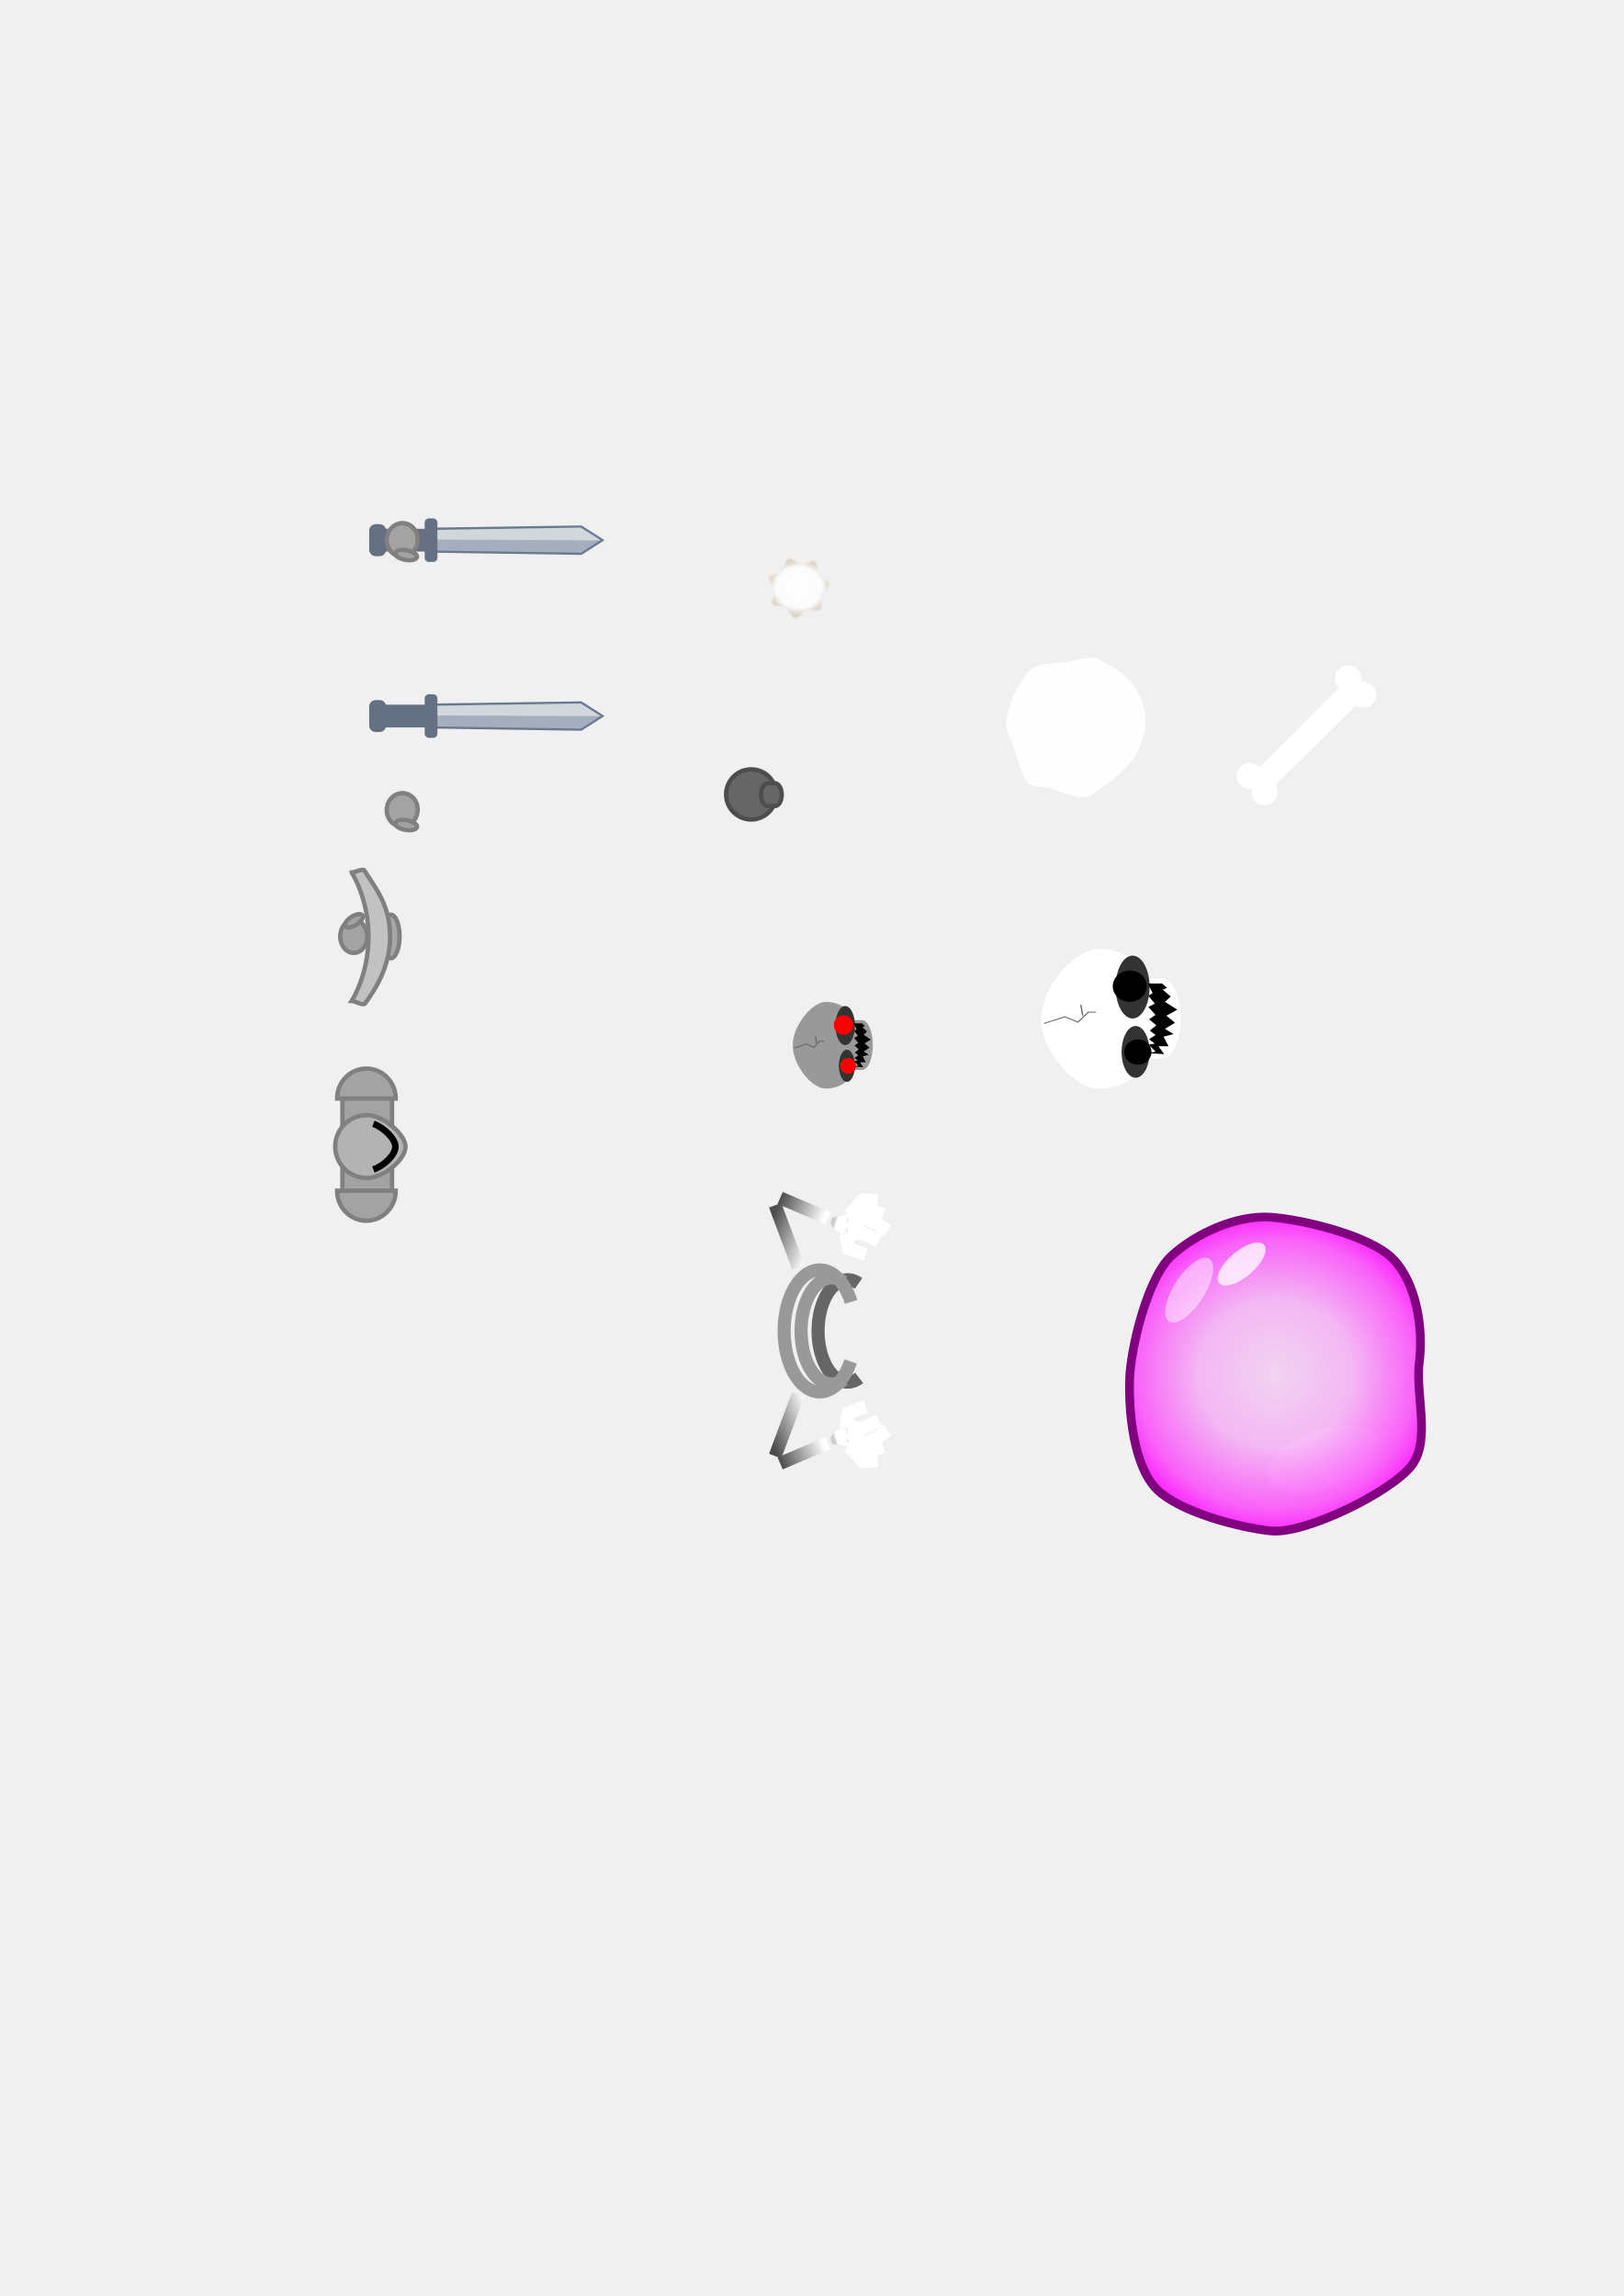
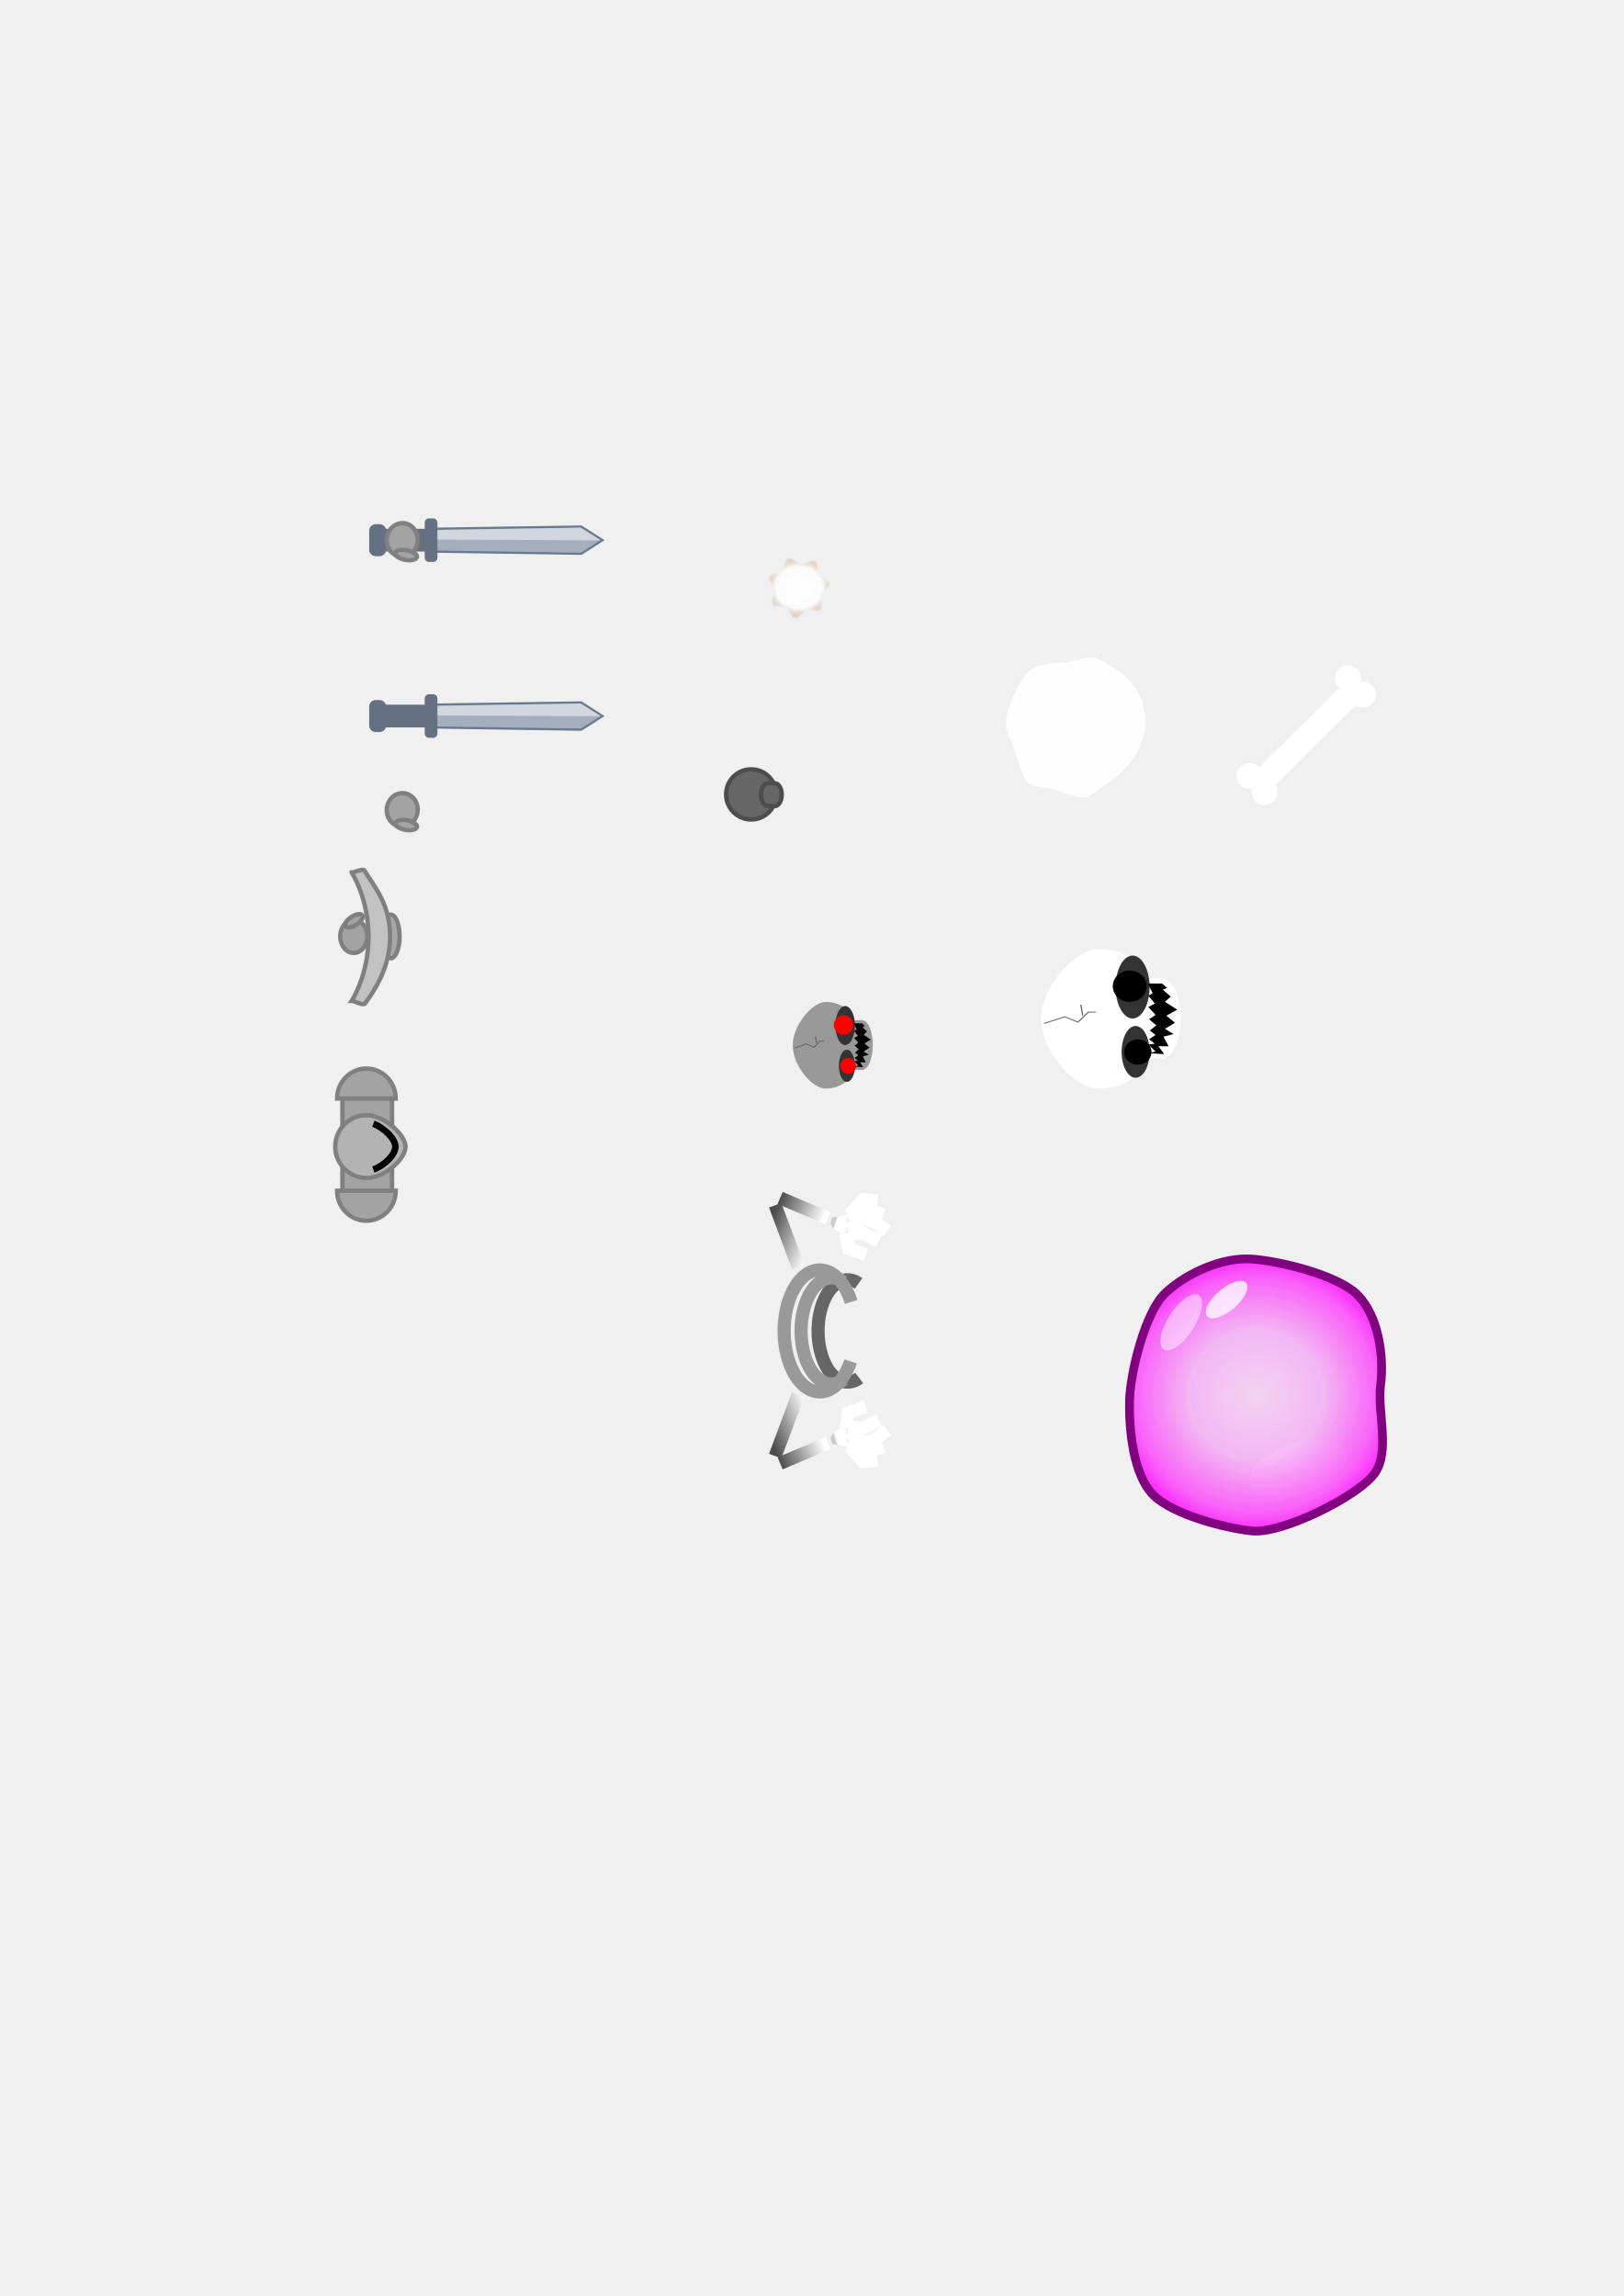
<svg xmlns="http://www.w3.org/2000/svg" xmlns:xlink="http://www.w3.org/1999/xlink" width="210mm" height="297mm" viewBox="0 0 744.094 1052.362" id="svg2" version="1.1">
  <defs id="defs4">
    <linearGradient id="linearGradient6089">
      <stop style="stop-color:#ff00ff;stop-opacity:0.121" offset="0" id="stop6091" />
      <stop id="stop6099" offset="0.42" style="stop-color:#ff00ff;stop-opacity:0.236" />
      <stop id="stop6097" offset="0.768" style="stop-color:#ff00ff;stop-opacity:0.593" />
      <stop style="stop-color:#ff00ff;stop-opacity:1" offset="1" id="stop6093" />
    </linearGradient>
    <linearGradient id="linearGradient4553">
      <stop id="stop4555" offset="0" style="stop-color:#ffffff;stop-opacity:1" />
      <stop id="stop4557" offset="1" style="stop-color:#4d4d4d;stop-opacity:1" />
    </linearGradient>
    <linearGradient id="linearGradient4543">
      <stop style="stop-color:#ffffff;stop-opacity:1" offset="0" id="stop4545" />
      <stop style="stop-color:#4d4d4d;stop-opacity:1" offset="1" id="stop4547" />
    </linearGradient>
    <linearGradient id="linearGradient4383">
      <stop style="stop-color:#ffffff;stop-opacity:1" offset="0" id="stop4385" />
      <stop id="stop4393" offset="0.586" style="stop-color:#ffffff;stop-opacity:0.737" />
      <stop style="stop-color:#804200;stop-opacity:0" offset="1" id="stop4387" />
    </linearGradient>
    <filter style="color-interpolation-filters:sRGB" id="filter4379" x="-0.044" width="1.089" y="-0.044" height="1.089">
      <feGaussianBlur stdDeviation="0.508" id="feGaussianBlur4381" />
    </filter>
    <radialGradient xlink:href="#linearGradient4383" id="radialGradient4391" cx="366.275" cy="269.233" fx="366.275" fy="269.233" r="14.96" gradientUnits="userSpaceOnUse" gradientTransform="matrix(1.240771,0.00534199,-0.00476321,1.106341,-86.98799,-30.57873)" />
    <linearGradient xlink:href="#linearGradient4543" id="linearGradient4618" gradientUnits="userSpaceOnUse" x1="348.78" y1="541.301" x2="343.831" y2="529.103" />
    <linearGradient xlink:href="#linearGradient4553" id="linearGradient4620" gradientUnits="userSpaceOnUse" x1="348.78" y1="541.301" x2="343.831" y2="529.103" />
    <radialGradient xlink:href="#linearGradient6089" id="radialGradient6095" cx="571.66" cy="559.284" fx="571.66" fy="559.284" r="68.936" gradientTransform="matrix(1.217593,6.5177626e-8,-6.2894521e-8,1.174942,-124.3894,-97.84244)" gradientUnits="userSpaceOnUse" />
  </defs>
  <g id="layer1">
    <g id="g4202" transform="matrix(0,1,-1,0,556.5222,342.7722)">
      <rect y="376.862" x="155.25" height="22.75" width="52.25" id="rect4164" style="color:#000000;clip-rule:nonzero;display:inline;overflow:visible;visibility:visible;opacity:1;isolation:auto;mix-blend-mode:normal;color-interpolation:sRGB;color-interpolation-filters:linearRGB;solid-color:#000000;solid-opacity:1;fill:#a3a3a3;fill-opacity:1;fill-rule:evenodd;stroke:#808080;stroke-width:2;stroke-linecap:butt;stroke-linejoin:miter;stroke-miterlimit:4;stroke-dasharray:none;stroke-dashoffset:0;stroke-opacity:1;marker:none;color-rendering:auto;image-rendering:auto;shape-rendering:auto;text-rendering:auto;enable-background:accumulate" />
      <path d="m 203,375.175 a 13.75,13.438 0 0 1 13.75,13.438 13.75,13.438 0 0 1 -13.75,13.438 l 0,-13.438 z" id="path4146" style="color:#000000;clip-rule:nonzero;display:inline;overflow:visible;visibility:visible;opacity:1;isolation:auto;mix-blend-mode:normal;color-interpolation:sRGB;color-interpolation-filters:linearRGB;solid-color:#000000;solid-opacity:1;fill:#a3a3a3;fill-opacity:1;fill-rule:evenodd;stroke:#808080;stroke-width:2;stroke-linecap:butt;stroke-linejoin:miter;stroke-miterlimit:4;stroke-dasharray:none;stroke-dashoffset:0;stroke-opacity:1;marker:none;color-rendering:auto;image-rendering:auto;shape-rendering:auto;text-rendering:auto;enable-background:accumulate" />
      <path transform="scale(-1,1)" style="color:#000000;clip-rule:nonzero;display:inline;overflow:visible;visibility:visible;opacity:1;isolation:auto;mix-blend-mode:normal;color-interpolation:sRGB;color-interpolation-filters:linearRGB;solid-color:#000000;solid-opacity:1;fill:#a3a3a3;fill-opacity:1;fill-rule:evenodd;stroke:#808080;stroke-width:2;stroke-linecap:butt;stroke-linejoin:miter;stroke-miterlimit:4;stroke-dasharray:none;stroke-dashoffset:0;stroke-opacity:1;marker:none;color-rendering:auto;image-rendering:auto;shape-rendering:auto;text-rendering:auto;enable-background:accumulate" id="path4180" d="m -160.75,375.175 a 13.75,13.438 0 0 1 13.75,13.438 13.75,13.438 0 0 1 -13.75,13.438 l 0,-13.438 z" />
    </g>
    <g id="g4298" transform="matrix(0,1,-1,0,507.9783,302.9631)">
      <ellipse ry="4.062" rx="10" cy="328.925" cx="126.25" id="path4209" style="color:#000000;clip-rule:nonzero;display:inline;overflow:visible;visibility:visible;opacity:1;isolation:auto;mix-blend-mode:normal;color-interpolation:sRGB;color-interpolation-filters:linearRGB;solid-color:#000000;solid-opacity:1;fill:#a7a7a7;fill-opacity:1;fill-rule:evenodd;stroke:#808080;stroke-width:2;stroke-linecap:butt;stroke-linejoin:miter;stroke-miterlimit:4;stroke-dasharray:none;stroke-dashoffset:0;stroke-opacity:1;marker:none;color-rendering:auto;image-rendering:auto;shape-rendering:auto;text-rendering:auto;enable-background:accumulate" />
      <g transform="translate(-17,-12)" id="g4196">
        <path style="color:#000000;clip-rule:nonzero;display:inline;overflow:visible;visibility:visible;opacity:1;isolation:auto;mix-blend-mode:normal;color-interpolation:sRGB;color-interpolation-filters:linearRGB;solid-color:#000000;solid-opacity:1;fill:#c2c2c2;fill-opacity:1;fill-rule:evenodd;stroke:#808080;stroke-width:2;stroke-linecap:butt;stroke-linejoin:miter;stroke-miterlimit:4;stroke-dasharray:none;stroke-dashoffset:0;stroke-opacity:1;marker:none;color-rendering:auto;image-rendering:auto;shape-rendering:auto;text-rendering:auto;enable-background:accumulate" d="m 113.958,358.819 c 0,-1.13 -1.934,-5.208 -0.982,-5.806 8.585,-5.396 16.041,-11.806 30.4,-11.806 13.887,0 24.526,7.011 30.615,11.509 1.14,0.842 -1.197,4.691 -1.197,6.103 0,0 -11.726,-7.725 -29.417,-7.725 -17.691,0 -29.417,7.725 -29.417,7.725 z" id="path4185" />
        <g id="g4192" transform="matrix(0.8073204,0,0,0.8005689,28.29451,68.17913)">
          <ellipse ry="7.75" rx="9.375" cy="361.862" cx="142.375" id="path4188" style="color:#000000;clip-rule:nonzero;display:inline;overflow:visible;visibility:visible;opacity:1;isolation:auto;mix-blend-mode:normal;color-interpolation:sRGB;color-interpolation-filters:linearRGB;solid-color:#000000;solid-opacity:1;fill:#a3a3a3;fill-opacity:1;fill-rule:evenodd;stroke:#808080;stroke-width:2.488;stroke-linecap:butt;stroke-linejoin:miter;stroke-miterlimit:4;stroke-dasharray:none;stroke-dashoffset:0;stroke-opacity:1;marker:none;color-rendering:auto;image-rendering:auto;shape-rendering:auto;text-rendering:auto;enable-background:accumulate" />
          <ellipse transform="matrix(0.5284908,0.8489391,-0.8489391,0.5284908,0,0)" style="color:#000000;clip-rule:nonzero;display:inline;overflow:visible;visibility:visible;opacity:1;isolation:auto;mix-blend-mode:normal;color-interpolation:sRGB;color-interpolation-filters:linearRGB;solid-color:#000000;solid-opacity:1;fill:#a3a3a3;fill-opacity:1;fill-rule:evenodd;stroke:#808080;stroke-width:2.488;stroke-linecap:butt;stroke-linejoin:miter;stroke-miterlimit:4;stroke-dasharray:none;stroke-dashoffset:0;stroke-opacity:1;marker:none;color-rendering:auto;image-rendering:auto;shape-rendering:auto;text-rendering:auto;enable-background:accumulate" id="ellipse4190" cx="377.646" cy="77.841" rx="5.75" ry="2.625" />
        </g>
        <g id="g4192-7" transform="matrix(-0.796509,-0.1526035,-0.1305786,0.9153533,406.3111,62.36331)" />
      </g>
    </g>
    <g id="g4256" transform="translate(13.61181,-0.7071068)">
      <path id="rect4182" d="m 185.5,323.654 67.25,-1 9.75,6.25 -9.75,6.25 -67.25,-1 z" style="color:#000000;clip-rule:nonzero;display:inline;overflow:visible;visibility:visible;opacity:1;isolation:auto;mix-blend-mode:normal;color-interpolation:sRGB;color-interpolation-filters:linearRGB;solid-color:#000000;solid-opacity:1;fill:#a4aebc;fill-opacity:1;fill-rule:evenodd;stroke:#69798f;stroke-width:1px;stroke-linecap:butt;stroke-linejoin:miter;stroke-miterlimit:4;stroke-dasharray:none;stroke-dashoffset:0;stroke-opacity:1;color-rendering:auto;image-rendering:auto;shape-rendering:auto;text-rendering:auto;enable-background:accumulate" />
      <rect ry="1.945" rx="1.945" y="318.916" x="181.019" height="19.976" width="5.834" id="rect4250" style="color:#000000;clip-rule:nonzero;display:inline;overflow:visible;visibility:visible;opacity:1;isolation:auto;mix-blend-mode:normal;color-interpolation:sRGB;color-interpolation-filters:linearRGB;solid-color:#000000;solid-opacity:1;fill:#657182;fill-opacity:1;fill-rule:evenodd;stroke:none;stroke-width:1px;stroke-linecap:butt;stroke-linejoin:miter;stroke-miterlimit:4;stroke-dasharray:none;stroke-dashoffset:0;stroke-opacity:1;color-rendering:auto;image-rendering:auto;shape-rendering:auto;text-rendering:auto;enable-background:accumulate" />
      <rect y="323.689" x="162.281" height="10.43" width="22.451" id="rect4252" style="color:#000000;clip-rule:nonzero;display:inline;overflow:visible;visibility:visible;opacity:1;isolation:auto;mix-blend-mode:normal;color-interpolation:sRGB;color-interpolation-filters:linearRGB;solid-color:#000000;solid-opacity:1;fill:#657182;fill-opacity:1;fill-rule:evenodd;stroke:none;stroke-width:1px;stroke-linecap:butt;stroke-linejoin:miter;stroke-miterlimit:4;stroke-dasharray:none;stroke-dashoffset:0;stroke-opacity:1;color-rendering:auto;image-rendering:auto;shape-rendering:auto;text-rendering:auto;enable-background:accumulate" />
      <rect ry="3.005" rx="3.005" style="color:#000000;clip-rule:nonzero;display:inline;overflow:visible;visibility:visible;opacity:1;isolation:auto;mix-blend-mode:normal;color-interpolation:sRGB;color-interpolation-filters:linearRGB;solid-color:#000000;solid-opacity:1;fill:#657182;fill-opacity:1;fill-rule:evenodd;stroke:none;stroke-width:1px;stroke-linecap:butt;stroke-linejoin:miter;stroke-miterlimit:4;stroke-dasharray:none;stroke-dashoffset:0;stroke-opacity:1;color-rendering:auto;image-rendering:auto;shape-rendering:auto;text-rendering:auto;enable-background:accumulate" id="rect4254" width="7.778" height="14.672" x="155.563" y="321.567" />
      <path style="opacity:0.5;fill:#ffffff;fill-rule:evenodd;stroke:none;stroke-width:1px;stroke-linecap:butt;stroke-linejoin:miter;stroke-opacity:1" d="m 186.853,328.638 74.953,0.354 -9.369,-5.834 -65.584,1.061 z" id="path4262" />
    </g>
    <g id="g4307" transform="matrix(0.4115256,0.9113982,-0.9113982,0.4115256,418.1283,14.67301)">
      <ellipse ry="7.166" rx="7.603" cy="310.692" cx="-277.551" id="path4188-5" style="color:#000000;clip-rule:nonzero;display:inline;overflow:visible;visibility:visible;opacity:1;isolation:auto;mix-blend-mode:normal;color-interpolation:sRGB;color-interpolation-filters:linearRGB;solid-color:#000000;solid-opacity:1;fill:#a3a3a3;fill-opacity:1;fill-rule:evenodd;stroke:#808080;stroke-width:2.001;stroke-linecap:butt;stroke-linejoin:miter;stroke-miterlimit:4;stroke-dasharray:none;stroke-dashoffset:0;stroke-opacity:1;marker:none;color-rendering:auto;image-rendering:auto;shape-rendering:auto;text-rendering:auto;enable-background:accumulate" transform="matrix(-0.9821368,-0.188168,-0.1412241,0.9899777,0,0)" />
      <ellipse transform="matrix(-0.6069006,0.7947777,0.7035471,0.7106486,0,0)" style="color:#000000;clip-rule:nonzero;display:inline;overflow:visible;visibility:visible;opacity:1;isolation:auto;mix-blend-mode:normal;color-interpolation:sRGB;color-interpolation-filters:linearRGB;solid-color:#000000;solid-opacity:1;fill:#a3a3a3;fill-opacity:1;fill-rule:evenodd;stroke:#808080;stroke-width:2.01;stroke-linecap:butt;stroke-linejoin:miter;stroke-miterlimit:4;stroke-dasharray:none;stroke-dashoffset:0;stroke-opacity:1;marker:none;color-rendering:auto;image-rendering:auto;shape-rendering:auto;text-rendering:auto;enable-background:accumulate" id="ellipse4190-3" cx="87.273" cy="410.444" rx="5.038" ry="2.265" />
    </g>
    <g id="g4329" transform="matrix(0,1,-1,0,709.6122,18.61221)">
      <circle r="11.5" cy="365.362" cx="345.5" id="path4311" style="color:#000000;clip-rule:nonzero;display:inline;overflow:visible;visibility:visible;opacity:1;isolation:auto;mix-blend-mode:normal;color-interpolation:sRGB;color-interpolation-filters:linearRGB;solid-color:#000000;solid-opacity:1;fill:#666666;fill-opacity:1;fill-rule:evenodd;stroke:#4d4d4d;stroke-width:2;stroke-linecap:butt;stroke-linejoin:miter;stroke-miterlimit:4;stroke-dasharray:none;stroke-dashoffset:0;stroke-opacity:1;marker:none;color-rendering:auto;image-rendering:auto;shape-rendering:auto;text-rendering:auto;enable-background:accumulate" />
      <rect ry="3.195" rx="5.25" y="351.362" x="340.375" height="9.5" width="10.5" id="rect4313" style="color:#000000;clip-rule:nonzero;display:inline;overflow:visible;visibility:visible;opacity:1;isolation:auto;mix-blend-mode:normal;color-interpolation:sRGB;color-interpolation-filters:linearRGB;solid-color:#000000;solid-opacity:1;fill:#666666;fill-opacity:1;fill-rule:evenodd;stroke:#4d4d4d;stroke-width:2;stroke-linecap:butt;stroke-linejoin:miter;stroke-miterlimit:4;stroke-dasharray:none;stroke-dashoffset:0;stroke-opacity:1;marker:none;color-rendering:auto;image-rendering:auto;shape-rendering:auto;text-rendering:auto;enable-background:accumulate" />
    </g>
    <path style="color:#000000;clip-rule:nonzero;display:inline;overflow:visible;visibility:visible;opacity:1;isolation:auto;mix-blend-mode:normal;color-interpolation:sRGB;color-interpolation-filters:linearRGB;solid-color:#000000;solid-opacity:1;fill:url(#radialGradient4391);fill-opacity:1;fill-rule:evenodd;stroke:none;stroke-width:2;stroke-linecap:butt;stroke-linejoin:miter;stroke-miterlimit:4;stroke-dasharray:none;stroke-dashoffset:0;stroke-opacity:1;marker:none;color-rendering:auto;image-rendering:auto;shape-rendering:auto;text-rendering:auto;enable-background:accumulate;filter:url(#filter4379)" id="path4333" d="m 376,279.362 c -1.198,1.198 -4.828,-0.348 -6.427,0.212 -1.599,0.559 -3.473,4.031 -5.157,3.842 -1.683,-0.19 -2.738,-3.992 -4.172,-4.893 -1.434,-0.901 -5.317,-0.202 -6.219,-1.636 -0.901,-1.434 1.413,-4.629 1.224,-6.313 -0.19,-1.683 -3.157,-4.283 -2.598,-5.882 0.559,-1.599 4.501,-1.781 5.699,-2.979 1.198,-1.198 1.38,-5.139 2.979,-5.699 1.599,-0.559 4.199,2.408 5.882,2.598 1.683,0.19 4.878,-2.125 6.313,-1.224 1.434,0.901 0.735,4.784 1.636,6.219 0.901,1.434 4.703,2.489 4.893,4.173 0.19,1.683 -3.282,3.558 -3.842,5.157 -0.559,1.599 0.986,5.229 -0.212,6.427 z" />
    <g id="g4399">
      <use height="100%" width="100%" transform="translate(0,-80.61017)" id="use4397" xlink:href="#g4256" y="0" x="0" />
      <use height="100%" width="100%" transform="translate(0,-123.7437)" id="use4395" xlink:href="#g4307" y="0" x="0" />
    </g>
    <path style="color:#000000;clip-rule:nonzero;display:inline;overflow:visible;visibility:visible;opacity:0.93;isolation:auto;mix-blend-mode:normal;color-interpolation:sRGB;color-interpolation-filters:linearRGB;solid-color:#000000;solid-opacity:1;fill:#ffffff;fill-opacity:1;fill-rule:evenodd;stroke:none;stroke-width:2;stroke-linecap:butt;stroke-linejoin:miter;stroke-miterlimit:4;stroke-dasharray:none;stroke-dashoffset:0;stroke-opacity:1;marker:none;color-rendering:auto;image-rendering:auto;shape-rendering:auto;text-rendering:auto;enable-background:accumulate" id="path4403" d="m 861.894,595.345 c 3.977,1.948 9.622,5.134 12.823,8.017 2.13,1.919 5.543,6.375 6.683,9.192 1.713,4.232 2.678,9.83 2.166,14.189 -0.341,2.901 -2.749,8.932 -4.186,11.591 -2.159,3.996 -9.804,11.077 -13.657,13.32 -2.564,1.493 -5.735,5.007 -8.696,5.375 -4.449,0.553 -10.918,-2.161 -14.985,-3.63 -2.707,-0.978 -8.627,-0.499 -10.785,-2.499 -3.243,-3.004 -5.861,-15.591 -7.98,-19.631 -1.41,-2.688 -2.112,-4.552 -1.95,-7.554 0.244,-4.51 3.587,-13.251 6.021,-16.825 1.619,-2.379 3.174,-5.528 5.71,-7.118 3.811,-2.39 11.482,-2.291 15.854,-2.883 2.91,-0.394 10.336,-2.842 12.982,-1.545 z" transform="matrix(1.02565,0,0,1.030049,-381.3827,-311.4495)" />
    <g transform="matrix(0,1,-1,0,555.0804,343.9799)" id="g4405">
      <path style="color:#000000;clip-rule:nonzero;display:inline;overflow:visible;visibility:visible;opacity:1;isolation:auto;mix-blend-mode:normal;color-interpolation:sRGB;color-interpolation-filters:linearRGB;solid-color:#000000;solid-opacity:1;fill:#b3b3b3;fill-opacity:1;fill-rule:evenodd;stroke:#808080;stroke-width:2;stroke-linecap:butt;stroke-linejoin:miter;stroke-miterlimit:4;stroke-dasharray:none;stroke-dashoffset:0;stroke-opacity:1;marker:none;color-rendering:auto;image-rendering:auto;shape-rendering:auto;text-rendering:auto;enable-background:accumulate" d="m 195.933,387.046 c 0,7.967 -6.442,14.425 -14.388,14.425 -7.947,0 -14.388,-6.458 -14.388,-14.425 0,-7.967 9.044,-17.801 14.388,-17.801 5.957,0 14.388,9.835 14.388,17.801 z" id="path4136" />
      <path style="color:#000000;clip-rule:nonzero;display:inline;overflow:visible;visibility:visible;opacity:1;isolation:auto;mix-blend-mode:normal;color-interpolation:sRGB;color-interpolation-filters:linearRGB;solid-color:#000000;solid-opacity:1;fill:#b3b3b3;fill-opacity:1;fill-rule:evenodd;stroke:#000000;stroke-width:3;stroke-linecap:butt;stroke-linejoin:miter;stroke-miterlimit:4;stroke-dasharray:none;stroke-dashoffset:0;stroke-opacity:1;marker:none;color-rendering:auto;image-rendering:auto;shape-rendering:auto;text-rendering:auto;enable-background:accumulate" d="m 192.063,383.977 c -1.87,-5.173 -6.785,-10.092 -10.519,-10.092 -3.35,0 -8.491,4.919 -10.469,10.092" id="path4139" />
    </g>
    <g id="g4590" transform="matrix(0,-1.646158,1.654085,0,-517.5048,1236.804)">
      <g id="g4559" style="stroke-width:3.636">
        <path style="fill:none;fill-rule:evenodd;stroke:#ffffff;stroke-width:3.636;stroke-linecap:butt;stroke-linejoin:miter;stroke-opacity:1" d="m 355.843,556.411 -2.203,-4.493 0.348,-4.014" id="path4515" />
        <path id="path4517" d="m 353.093,558.661 -2.188,-2.942 -1.641,-3.675 3.536,-3.889" style="fill:none;fill-rule:evenodd;stroke:#ffffff;stroke-width:3.636;stroke-linecap:butt;stroke-linejoin:miter;stroke-opacity:1" />
        <path style="fill:none;fill-rule:evenodd;stroke:#ffffff;stroke-width:3.636;stroke-linecap:butt;stroke-linejoin:miter;stroke-opacity:1" d="m 348.53,557.598 -1.891,-5.43 3.536,-3.889" id="path4519" />
        <path id="path4521" d="m 344.718,556.036 -0.328,-4.055 4.286,-3.889" style="fill:none;fill-rule:evenodd;stroke:#ffffff;stroke-width:3.636;stroke-linecap:butt;stroke-linejoin:miter;stroke-opacity:1" />
        <path id="path4523" d="m 359.693,552.73 -1.745,-4.791 -4.178,-0.776" style="fill:none;fill-rule:evenodd;stroke:#ffffff;stroke-width:3.636;stroke-linecap:butt;stroke-linejoin:miter;stroke-opacity:1" />
        <path style="fill:#ffffff;fill-opacity:1;fill-rule:evenodd;stroke:none;stroke-width:3.636;stroke-linecap:butt;stroke-linejoin:miter;stroke-opacity:1" d="m 348.562,547.05 0.625,-1.938 3.438,-1.062 1.312,2.062 -0.688,1.125 -3.75,0.25 z" id="path4525" />
        <path style="fill:#cccccc;fill-rule:evenodd;stroke:none;stroke-width:3.636;stroke-linecap:butt;stroke-linejoin:miter;stroke-opacity:1" d="m 349.062,544.737 0.25,-1.312 1.688,-0.5 1.312,0.812 z" id="path4527" />
        <path style="fill:none;fill-opacity:1;fill-rule:evenodd;stroke:url(#linearGradient4618);stroke-width:3.636;stroke-linecap:butt;stroke-linejoin:miter;stroke-opacity:1" d="m 349.538,542.26 -5.661,-13.256" id="path4529" />
        <path style="fill:none;fill-opacity:1;fill-rule:evenodd;stroke:url(#linearGradient4620);stroke-width:3.636;stroke-linecap:butt;stroke-linejoin:miter;stroke-opacity:1" d="m 345.901,527.624 17.196,6.39" id="path4531" />
      </g>
      <path d="m 367.647,550.913 a 14.265,8.167 0 0 1 4.278,-9.645 14.265,8.167 0 0 1 17.38,-0.118 14.265,8.167 0 0 1 4.678,9.584" id="path4586" style="color:#000000;clip-rule:nonzero;display:inline;overflow:visible;visibility:visible;opacity:1;isolation:auto;mix-blend-mode:normal;color-interpolation:sRGB;color-interpolation-filters:linearRGB;solid-color:#000000;solid-opacity:1;fill:none;fill-opacity:1;fill-rule:evenodd;stroke:#666666;stroke-width:3.636;stroke-linecap:butt;stroke-linejoin:miter;stroke-miterlimit:4;stroke-dasharray:none;stroke-dashoffset:0;stroke-opacity:1;marker:none;color-rendering:auto;image-rendering:auto;shape-rendering:auto;text-rendering:auto;enable-background:accumulate" />
      <path style="color:#000000;clip-rule:nonzero;display:inline;overflow:visible;visibility:visible;opacity:1;isolation:auto;mix-blend-mode:normal;color-interpolation:sRGB;color-interpolation-filters:linearRGB;solid-color:#000000;solid-opacity:1;fill:none;fill-opacity:1;fill-rule:evenodd;stroke:#999999;stroke-width:3.636;stroke-linecap:butt;stroke-linejoin:miter;stroke-miterlimit:4;stroke-dasharray:none;stroke-dashoffset:0;stroke-opacity:1;marker:none;color-rendering:auto;image-rendering:auto;shape-rendering:auto;text-rendering:auto;enable-background:accumulate" id="path4584" d="m 367.19,546.636 a 14.762,8.478 0 0 1 4.427,-10.012 14.762,8.478 0 0 1 17.986,-0.123 14.762,8.478 0 0 1 4.841,9.949" />
      <path d="m 372.259,548.542 a 17,9.875 0 0 1 -7.9,-11.174 17,9.875 0 0 1 16.627,-7.255 17,9.875 0 0 1 16.274,7.52 17,9.875 0 0 1 -8.43,11.043" id="path4582" style="color:#000000;clip-rule:nonzero;display:inline;overflow:visible;visibility:visible;opacity:1;isolation:auto;mix-blend-mode:normal;color-interpolation:sRGB;color-interpolation-filters:linearRGB;solid-color:#000000;solid-opacity:1;fill:none;fill-opacity:1;fill-rule:evenodd;stroke:#999999;stroke-width:3.636;stroke-linecap:butt;stroke-linejoin:miter;stroke-miterlimit:4;stroke-dasharray:none;stroke-dashoffset:0;stroke-opacity:1;marker:none;color-rendering:auto;image-rendering:auto;shape-rendering:auto;text-rendering:auto;enable-background:accumulate" />
      <use height="100%" width="100%" transform="matrix(-1,0,0,1,761.6526,0)" id="use4588" xlink:href="#g4559" y="0" x="0" style="stroke-width:3.636" />
    </g>
    <g id="g4570" transform="matrix(0,-1.403537,1.403859,0,-379.5464,1007.725)">
      <g transform="matrix(0.7642977,0,0,1,89.54167,1.625)" id="g4507">
        <path id="path4451" d="m -527.512,375.65 c 0,8.787 -6.579,18.527 -10.708,18.527 -7.503,0 -11.211,-8.295 -11.211,-18.527 0,-10.232 3.708,-18.527 11.211,-18.527 4.378,0 10.708,9.74 10.708,18.527 z" style="color:#000000;clip-rule:nonzero;display:inline;overflow:visible;visibility:visible;opacity:1;isolation:auto;mix-blend-mode:normal;color-interpolation:sRGB;color-interpolation-filters:linearRGB;solid-color:#000000;solid-opacity:1;fill:#999999;fill-opacity:1;fill-rule:evenodd;stroke:none;stroke-width:2;stroke-linecap:butt;stroke-linejoin:miter;stroke-miterlimit:4;stroke-dasharray:none;stroke-dashoffset:0;stroke-opacity:1;marker:none;color-rendering:auto;image-rendering:auto;shape-rendering:auto;text-rendering:auto;enable-background:accumulate" transform="matrix(0,-1,1,0,0,0)" />
        <path style="fill:none;fill-rule:evenodd;stroke:#666666;stroke-width:0.407;stroke-linecap:butt;stroke-linejoin:miter;stroke-opacity:1" d="m 374.413,528.043 1.768,3.889 -1.414,2.475 2.652,1.945 0,1.414" id="path4489" />
        <path style="color:#000000;clip-rule:nonzero;display:inline;overflow:visible;visibility:visible;opacity:1;isolation:auto;mix-blend-mode:normal;color-interpolation:sRGB;color-interpolation-filters:linearRGB;solid-color:#000000;solid-opacity:1;fill:none;fill-opacity:1;fill-rule:evenodd;stroke:#666666;stroke-width:0.407;stroke-linecap:butt;stroke-linejoin:miter;stroke-miterlimit:4;stroke-dasharray:none;stroke-dashoffset:0;stroke-opacity:1;color-rendering:auto;image-rendering:auto;shape-rendering:auto;text-rendering:auto;enable-background:accumulate" d="m 376.534,535.29 2.828,-0.354" id="path4491" />
      </g>
      <rect transform="matrix(0,-1,1,0,0,0)" ry="8.132" rx="3.513" y="368.579" x="-555.271" height="16.263" width="9.728" id="rect4457" style="color:#000000;clip-rule:nonzero;display:inline;overflow:visible;visibility:visible;opacity:1;isolation:auto;mix-blend-mode:normal;color-interpolation:sRGB;color-interpolation-filters:linearRGB;solid-color:#000000;solid-opacity:1;fill:#999999;fill-opacity:1;fill-rule:evenodd;stroke:none;stroke-width:2;stroke-linecap:butt;stroke-linejoin:miter;stroke-miterlimit:4;stroke-dasharray:none;stroke-dashoffset:0;stroke-opacity:1;marker:none;color-rendering:auto;image-rendering:auto;shape-rendering:auto;text-rendering:auto;enable-background:accumulate" />
      <ellipse transform="matrix(0,-1,1,0,0,0)" style="color:#000000;clip-rule:nonzero;display:inline;overflow:visible;visibility:visible;opacity:1;isolation:auto;mix-blend-mode:normal;color-interpolation:sRGB;color-interpolation-filters:linearRGB;solid-color:#000000;solid-opacity:1;fill:#333333;fill-opacity:1;fill-rule:evenodd;stroke:none;stroke-width:2;stroke-linecap:butt;stroke-linejoin:miter;stroke-miterlimit:4;stroke-dasharray:none;stroke-dashoffset:0;stroke-opacity:1;marker:none;color-rendering:auto;image-rendering:auto;shape-rendering:auto;text-rendering:auto;enable-background:accumulate" id="ellipse4453" cx="-546.812" cy="369.94" rx="2.62" ry="5.25" />
      <ellipse transform="matrix(0,-1,1,0,0,0)" ry="6.375" rx="3.182" cy="383.086" cx="-546.251" id="ellipse4455" style="color:#000000;clip-rule:nonzero;display:inline;overflow:visible;visibility:visible;opacity:1;isolation:auto;mix-blend-mode:normal;color-interpolation:sRGB;color-interpolation-filters:linearRGB;solid-color:#000000;solid-opacity:1;fill:#333333;fill-opacity:1;fill-rule:evenodd;stroke:none;stroke-width:2;stroke-linecap:butt;stroke-linejoin:miter;stroke-miterlimit:4;stroke-dasharray:none;stroke-dashoffset:0;stroke-opacity:1;marker:none;color-rendering:auto;image-rendering:auto;shape-rendering:auto;text-rendering:auto;enable-background:accumulate" />
      <circle r="2.563" cy="547.223" cx="369.905" id="path4483" style="color:#000000;clip-rule:nonzero;display:inline;overflow:visible;visibility:visible;opacity:1;isolation:auto;mix-blend-mode:normal;color-interpolation:sRGB;color-interpolation-filters:linearRGB;solid-color:#000000;solid-opacity:1;fill:#ff0000;fill-opacity:1;fill-rule:evenodd;stroke:none;stroke-width:2;stroke-linecap:butt;stroke-linejoin:miter;stroke-miterlimit:4;stroke-dasharray:none;stroke-dashoffset:0;stroke-opacity:1;marker:none;color-rendering:auto;image-rendering:auto;shape-rendering:auto;text-rendering:auto;enable-background:accumulate" />
      <circle r="3.182" style="color:#000000;clip-rule:nonzero;display:inline;overflow:visible;visibility:visible;opacity:1;isolation:auto;mix-blend-mode:normal;color-interpolation:sRGB;color-interpolation-filters:linearRGB;solid-color:#000000;solid-opacity:1;fill:#ff0000;fill-opacity:1;fill-rule:evenodd;stroke:none;stroke-width:2;stroke-linecap:butt;stroke-linejoin:miter;stroke-miterlimit:4;stroke-dasharray:none;stroke-dashoffset:0;stroke-opacity:1;marker:none;color-rendering:auto;image-rendering:auto;shape-rendering:auto;text-rendering:auto;enable-background:accumulate" id="circle4485" cx="383.252" cy="545.72" />
      <path id="path4487" d="m 369.662,549.327 -0.177,2.837 1.591,-1.081 0,1.892 1.945,-0.946 0.53,1.892 1.061,-1.621 1.237,1.892 1.414,-1.621 1.237,2.027 1.591,-2.297 1.061,1.081 1.414,-1.486 0.354,0.811 0.884,-0.946 0,-2.702 -1.945,0.946 -0.53,-0.811 -1.591,1.216 -0.707,-1.216 -1.591,1.351 -0.884,-1.216 -1.237,1.351 -1.061,-1.216 -0.884,1.081 -0.884,-1.216 -0.884,1.081 -0.177,-1.216 -1.414,1.351 z" style="fill:#000000;fill-rule:evenodd;stroke:none;stroke-width:1px;stroke-linecap:butt;stroke-linejoin:miter;stroke-opacity:1" />
    </g>
    <g id="g4632" transform="matrix(0.3730738,-0.3696105,0.3730738,0.3696105,172.2157,342.2181)">
      <rect ry="8.132" rx="3.513" y="555.362" x="514" height="21" width="126" id="rect4622" style="color:#000000;clip-rule:nonzero;display:inline;overflow:visible;visibility:visible;opacity:1;isolation:auto;mix-blend-mode:normal;color-interpolation:sRGB;color-interpolation-filters:linearRGB;solid-color:#000000;solid-opacity:1;fill:#ffffff;fill-opacity:1;fill-rule:evenodd;stroke:none;stroke-width:1px;stroke-linecap:butt;stroke-linejoin:miter;stroke-miterlimit:4;stroke-dasharray:none;stroke-dashoffset:0;stroke-opacity:1;color-rendering:auto;image-rendering:auto;shape-rendering:auto;text-rendering:auto;enable-background:accumulate" />
      <circle r="11.366" cy="554.86" cx="639.362" id="path4624" style="color:#000000;clip-rule:nonzero;display:inline;overflow:visible;visibility:visible;opacity:1;isolation:auto;mix-blend-mode:normal;color-interpolation:sRGB;color-interpolation-filters:linearRGB;solid-color:#000000;solid-opacity:1;fill:#ffffff;fill-opacity:1;fill-rule:evenodd;stroke:none;stroke-width:6;stroke-linecap:butt;stroke-linejoin:miter;stroke-miterlimit:4;stroke-dasharray:none;stroke-dashoffset:0;stroke-opacity:1;marker:none;color-rendering:auto;image-rendering:auto;shape-rendering:auto;text-rendering:auto;enable-background:accumulate" />
      <circle style="color:#000000;clip-rule:nonzero;display:inline;overflow:visible;visibility:visible;opacity:1;isolation:auto;mix-blend-mode:normal;color-interpolation:sRGB;color-interpolation-filters:linearRGB;solid-color:#000000;solid-opacity:1;fill:#ffffff;fill-opacity:1;fill-rule:evenodd;stroke:none;stroke-width:6;stroke-linecap:butt;stroke-linejoin:miter;stroke-miterlimit:4;stroke-dasharray:none;stroke-dashoffset:0;stroke-opacity:1;marker:none;color-rendering:auto;image-rendering:auto;shape-rendering:auto;text-rendering:auto;enable-background:accumulate" id="circle4626" cx="638.558" cy="574.149" r="11.366" />
      <circle style="color:#000000;clip-rule:nonzero;display:inline;overflow:visible;visibility:visible;opacity:1;isolation:auto;mix-blend-mode:normal;color-interpolation:sRGB;color-interpolation-filters:linearRGB;solid-color:#000000;solid-opacity:1;fill:#ffffff;fill-opacity:1;fill-rule:evenodd;stroke:none;stroke-width:6;stroke-linecap:butt;stroke-linejoin:miter;stroke-miterlimit:4;stroke-dasharray:none;stroke-dashoffset:0;stroke-opacity:1;marker:none;color-rendering:auto;image-rendering:auto;shape-rendering:auto;text-rendering:auto;enable-background:accumulate" id="circle4628" cx="518.447" cy="554.86" r="11.366" />
      <circle r="11.366" cy="574.149" cx="517.643" id="circle4630" style="color:#000000;clip-rule:nonzero;display:inline;overflow:visible;visibility:visible;opacity:1;isolation:auto;mix-blend-mode:normal;color-interpolation:sRGB;color-interpolation-filters:linearRGB;solid-color:#000000;solid-opacity:1;fill:#ffffff;fill-opacity:1;fill-rule:evenodd;stroke:none;stroke-width:6;stroke-linecap:butt;stroke-linejoin:miter;stroke-miterlimit:4;stroke-dasharray:none;stroke-dashoffset:0;stroke-opacity:1;marker:none;color-rendering:auto;image-rendering:auto;shape-rendering:auto;text-rendering:auto;enable-background:accumulate" />
    </g>
    <g transform="matrix(0,-2.259903,2.4489,0,-818.6721,1318.149)" id="g4651">
      <g id="g4653" transform="matrix(0.7642977,0,0,1,89.54167,1.625)">
        <path transform="matrix(0,-1,1,0,0,0)" style="color:#000000;clip-rule:nonzero;display:inline;overflow:visible;visibility:visible;opacity:1;isolation:auto;mix-blend-mode:normal;color-interpolation:sRGB;color-interpolation-filters:linearRGB;solid-color:#000000;solid-opacity:1;fill:#ffffff;fill-opacity:1;fill-rule:evenodd;stroke:none;stroke-width:2;stroke-linecap:butt;stroke-linejoin:miter;stroke-miterlimit:4;stroke-dasharray:none;stroke-dashoffset:0;stroke-opacity:1;marker:none;color-rendering:auto;image-rendering:auto;shape-rendering:auto;text-rendering:auto;enable-background:accumulate" d="m -527.512,375.65 c 0,8.787 -6.579,18.527 -10.708,18.527 -7.503,0 -11.211,-8.295 -11.211,-18.527 0,-10.232 3.708,-18.527 11.211,-18.527 4.378,0 10.708,9.74 10.708,18.527 z" id="path4655" />
        <path id="path4657" d="m 374.413,528.043 1.768,3.889 -1.414,2.475 2.652,1.945 0,1.414" style="fill:none;fill-rule:evenodd;stroke:#666666;stroke-width:0.243;stroke-linecap:butt;stroke-linejoin:miter;stroke-opacity:1" />
        <path id="path4659" d="m 376.534,535.29 2.828,-0.354" style="color:#000000;clip-rule:nonzero;display:inline;overflow:visible;visibility:visible;opacity:1;isolation:auto;mix-blend-mode:normal;color-interpolation:sRGB;color-interpolation-filters:linearRGB;solid-color:#000000;solid-opacity:1;fill:none;fill-opacity:1;fill-rule:evenodd;stroke:#666666;stroke-width:0.243;stroke-linecap:butt;stroke-linejoin:miter;stroke-miterlimit:4;stroke-dasharray:none;stroke-dashoffset:0;stroke-opacity:1;color-rendering:auto;image-rendering:auto;shape-rendering:auto;text-rendering:auto;enable-background:accumulate" />
      </g>
      <rect style="color:#000000;clip-rule:nonzero;display:inline;overflow:visible;visibility:visible;opacity:1;isolation:auto;mix-blend-mode:normal;color-interpolation:sRGB;color-interpolation-filters:linearRGB;solid-color:#000000;solid-opacity:1;fill:#ffffff;fill-opacity:1;fill-rule:evenodd;stroke:none;stroke-width:2;stroke-linecap:butt;stroke-linejoin:miter;stroke-miterlimit:4;stroke-dasharray:none;stroke-dashoffset:0;stroke-opacity:1;marker:none;color-rendering:auto;image-rendering:auto;shape-rendering:auto;text-rendering:auto;enable-background:accumulate" id="rect4661" width="9.728" height="16.263" x="-555.271" y="368.579" rx="3.513" ry="8.132" transform="matrix(0,-1,1,0,0,0)" />
      <ellipse ry="5.25" rx="2.62" cy="369.94" cx="-546.812" id="ellipse4663" style="color:#000000;clip-rule:nonzero;display:inline;overflow:visible;visibility:visible;opacity:1;isolation:auto;mix-blend-mode:normal;color-interpolation:sRGB;color-interpolation-filters:linearRGB;solid-color:#000000;solid-opacity:1;fill:#333333;fill-opacity:1;fill-rule:evenodd;stroke:none;stroke-width:2;stroke-linecap:butt;stroke-linejoin:miter;stroke-miterlimit:4;stroke-dasharray:none;stroke-dashoffset:0;stroke-opacity:1;marker:none;color-rendering:auto;image-rendering:auto;shape-rendering:auto;text-rendering:auto;enable-background:accumulate" transform="matrix(0,-1,1,0,0,0)" />
      <ellipse style="color:#000000;clip-rule:nonzero;display:inline;overflow:visible;visibility:visible;opacity:1;isolation:auto;mix-blend-mode:normal;color-interpolation:sRGB;color-interpolation-filters:linearRGB;solid-color:#000000;solid-opacity:1;fill:#333333;fill-opacity:1;fill-rule:evenodd;stroke:none;stroke-width:2;stroke-linecap:butt;stroke-linejoin:miter;stroke-miterlimit:4;stroke-dasharray:none;stroke-dashoffset:0;stroke-opacity:1;marker:none;color-rendering:auto;image-rendering:auto;shape-rendering:auto;text-rendering:auto;enable-background:accumulate" id="ellipse4665" cx="-546.251" cy="383.086" rx="3.182" ry="6.375" transform="matrix(0,-1,1,0,0,0)" />
      <circle style="color:#000000;clip-rule:nonzero;display:inline;overflow:visible;visibility:visible;opacity:1;isolation:auto;mix-blend-mode:normal;color-interpolation:sRGB;color-interpolation-filters:linearRGB;solid-color:#000000;solid-opacity:1;fill:#000000;fill-opacity:1;fill-rule:evenodd;stroke:none;stroke-width:2;stroke-linecap:butt;stroke-linejoin:miter;stroke-miterlimit:4;stroke-dasharray:none;stroke-dashoffset:0;stroke-opacity:1;marker:none;color-rendering:auto;image-rendering:auto;shape-rendering:auto;text-rendering:auto;enable-background:accumulate" id="circle4667" cx="369.905" cy="547.223" r="2.563" />
      <circle cy="545.72" cx="383.252" id="circle4669" style="color:#000000;clip-rule:nonzero;display:inline;overflow:visible;visibility:visible;opacity:1;isolation:auto;mix-blend-mode:normal;color-interpolation:sRGB;color-interpolation-filters:linearRGB;solid-color:#000000;solid-opacity:1;fill:#000000;fill-opacity:1;fill-rule:evenodd;stroke:none;stroke-width:2;stroke-linecap:butt;stroke-linejoin:miter;stroke-miterlimit:4;stroke-dasharray:none;stroke-dashoffset:0;stroke-opacity:1;marker:none;color-rendering:auto;image-rendering:auto;shape-rendering:auto;text-rendering:auto;enable-background:accumulate" r="3.182" />
      <path style="fill:#000000;fill-rule:evenodd;stroke:none;stroke-width:1px;stroke-linecap:butt;stroke-linejoin:miter;stroke-opacity:1;fill-opacity:1" d="m 369.662,549.327 -0.177,2.837 1.591,-1.081 0,1.892 1.945,-0.946 0.53,1.892 1.061,-1.621 1.237,1.892 1.414,-1.621 1.237,2.027 1.591,-2.297 1.061,1.081 1.414,-1.486 0.354,0.811 0.884,-0.946 0,-2.702 -1.945,0.946 -0.53,-0.811 -1.591,1.216 -0.707,-1.216 -1.591,1.351 -0.884,-1.216 -1.237,1.351 -1.061,-1.216 -0.884,1.081 -0.884,-1.216 -0.884,1.081 -0.177,-1.216 -1.414,1.351 z" id="path4671" />
    </g>
-     <g id="g6107">
+     <g id="g6107" transform="matrix(0.8664943,0,0,0.866763,69.1036,93.50412)">
      <ellipse transform="matrix(0.9720822,-0.2346405,0,1,0,0)" ry="14.345" rx="26.747" cy="815.454" cx="624.433" id="path6105" style="color:#000000;clip-rule:nonzero;display:inline;overflow:visible;visibility:visible;opacity:1;isolation:auto;mix-blend-mode:normal;color-interpolation:sRGB;color-interpolation-filters:linearRGB;solid-color:#000000;solid-opacity:1;fill:#ffffff;fill-opacity:0.236;fill-rule:evenodd;stroke:none;stroke-width:4;stroke-linecap:butt;stroke-linejoin:miter;stroke-miterlimit:4;stroke-dasharray:none;stroke-dashoffset:0;stroke-opacity:1;marker:none;color-rendering:auto;image-rendering:auto;shape-rendering:auto;text-rendering:auto;enable-background:accumulate" />
-       <path transform="translate(12.88293,70.51709)" d="m 569.568,631.173 c -14.855,-1.578 -41.642,-8.671 -52.069,-18.832 -10.92,-10.642 -13.127,-35.464 -12.731,-50.338 0.378,-14.201 8.119,-46.647 19.08,-56.806 11.481,-10.64 30.347,-18.938 45.76,-17.8 14.716,1.087 45.322,8.432 55.756,18.983 10.929,11.051 14.149,32.222 12.172,47.502 -1.887,14.588 5.371,35.471 -3.353,47.118 -9.137,12.199 -49.057,31.826 -64.616,30.173 z" id="path6087" style="color:#000000;clip-rule:nonzero;display:inline;overflow:visible;visibility:visible;opacity:1;isolation:auto;mix-blend-mode:normal;color-interpolation:sRGB;color-interpolation-filters:linearRGB;solid-color:#000000;solid-opacity:1;fill:url(#radialGradient6095);fill-opacity:1;fill-rule:evenodd;stroke:#800080;stroke-width:4;stroke-linecap:butt;stroke-linejoin:miter;stroke-miterlimit:4;stroke-dasharray:none;stroke-dashoffset:0;stroke-opacity:1;marker:none;color-rendering:auto;image-rendering:auto;shape-rendering:auto;text-rendering:auto;enable-background:accumulate" />
+       <path transform="translate(12.88293,70.51709)" d="m 569.568,631.173 c -14.855,-1.578 -41.642,-8.671 -52.069,-18.832 -10.92,-10.642 -13.127,-35.464 -12.731,-50.338 0.378,-14.201 8.119,-46.647 19.08,-56.806 11.481,-10.64 30.347,-18.938 45.76,-17.8 14.716,1.087 45.322,8.432 55.756,18.983 10.929,11.051 14.149,32.222 12.172,47.502 -1.887,14.588 5.371,35.471 -3.353,47.118 -9.137,12.199 -49.057,31.826 -64.616,30.173 z" id="path6087" style="color:#000000;clip-rule:nonzero;display:inline;overflow:visible;visibility:visible;opacity:1;isolation:auto;mix-blend-mode:normal;color-interpolation:sRGB;color-interpolation-filters:linearRGB;solid-color:#000000;solid-opacity:1;fill:url(#radialGradient6095);fill-opacity:1;fill-rule:evenodd;stroke:#800080;stroke-width:4.616;stroke-linecap:butt;stroke-linejoin:miter;stroke-miterlimit:4;stroke-dasharray:none;stroke-dashoffset:0;stroke-opacity:1;marker:none;color-rendering:auto;image-rendering:auto;shape-rendering:auto;text-rendering:auto;enable-background:accumulate" />
      <ellipse transform="matrix(0.7399401,-0.6726728,0,1,0,0)" ry="11" rx="14.866" cy="1086.817" cx="736.546" id="path6101" style="color:#000000;clip-rule:nonzero;display:inline;overflow:visible;visibility:visible;opacity:1;isolation:auto;mix-blend-mode:normal;color-interpolation:sRGB;color-interpolation-filters:linearRGB;solid-color:#000000;solid-opacity:1;fill:#ffffff;fill-opacity:0.472;fill-rule:evenodd;stroke:none;stroke-width:4;stroke-linecap:butt;stroke-linejoin:miter;stroke-miterlimit:4;stroke-dasharray:none;stroke-dashoffset:0;stroke-opacity:1;marker:none;color-rendering:auto;image-rendering:auto;shape-rendering:auto;text-rendering:auto;enable-background:accumulate" />
      <ellipse style="color:#000000;clip-rule:nonzero;display:inline;overflow:visible;visibility:visible;opacity:1;isolation:auto;mix-blend-mode:normal;color-interpolation:sRGB;color-interpolation-filters:linearRGB;solid-color:#000000;solid-opacity:1;fill:#ffffff;fill-opacity:0.764;fill-rule:evenodd;stroke:none;stroke-width:4;stroke-linecap:butt;stroke-linejoin:miter;stroke-miterlimit:4;stroke-dasharray:none;stroke-dashoffset:0;stroke-opacity:1;marker:none;color-rendering:auto;image-rendering:auto;shape-rendering:auto;text-rendering:auto;enable-background:accumulate" id="ellipse6103" cx="664.539" cy="922.657" rx="12.847" ry="7.3" transform="matrix(0.8562323,-0.5165911,0,1,0,0)" />
    </g>
  </g>
</svg>
